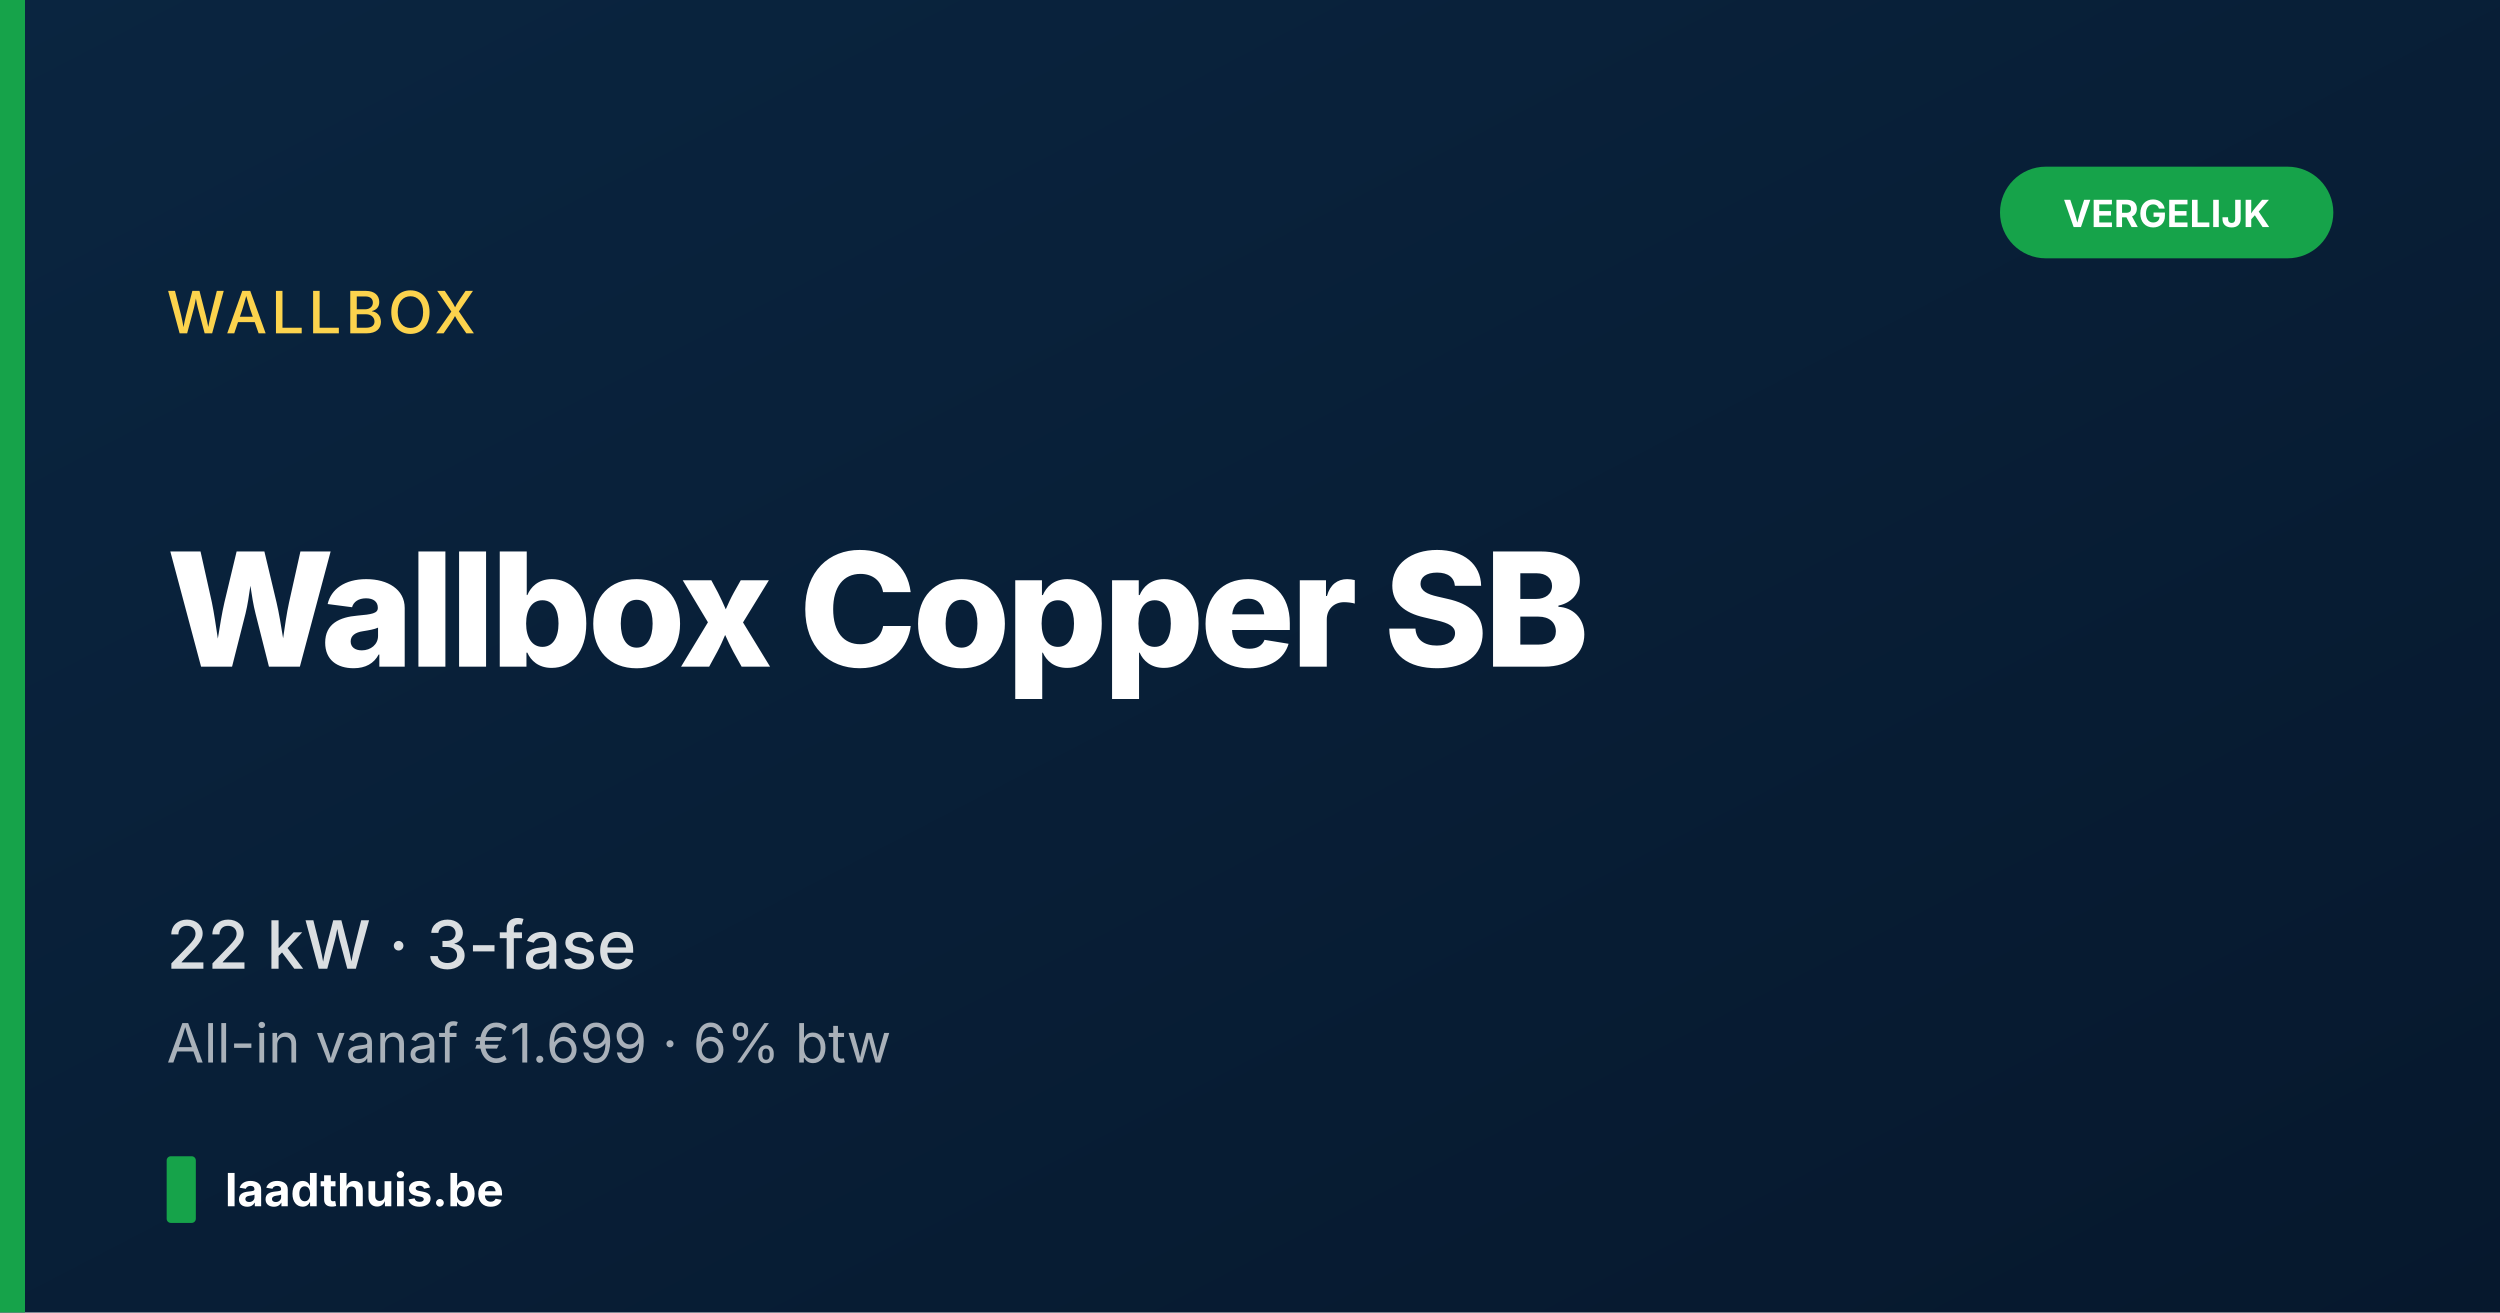
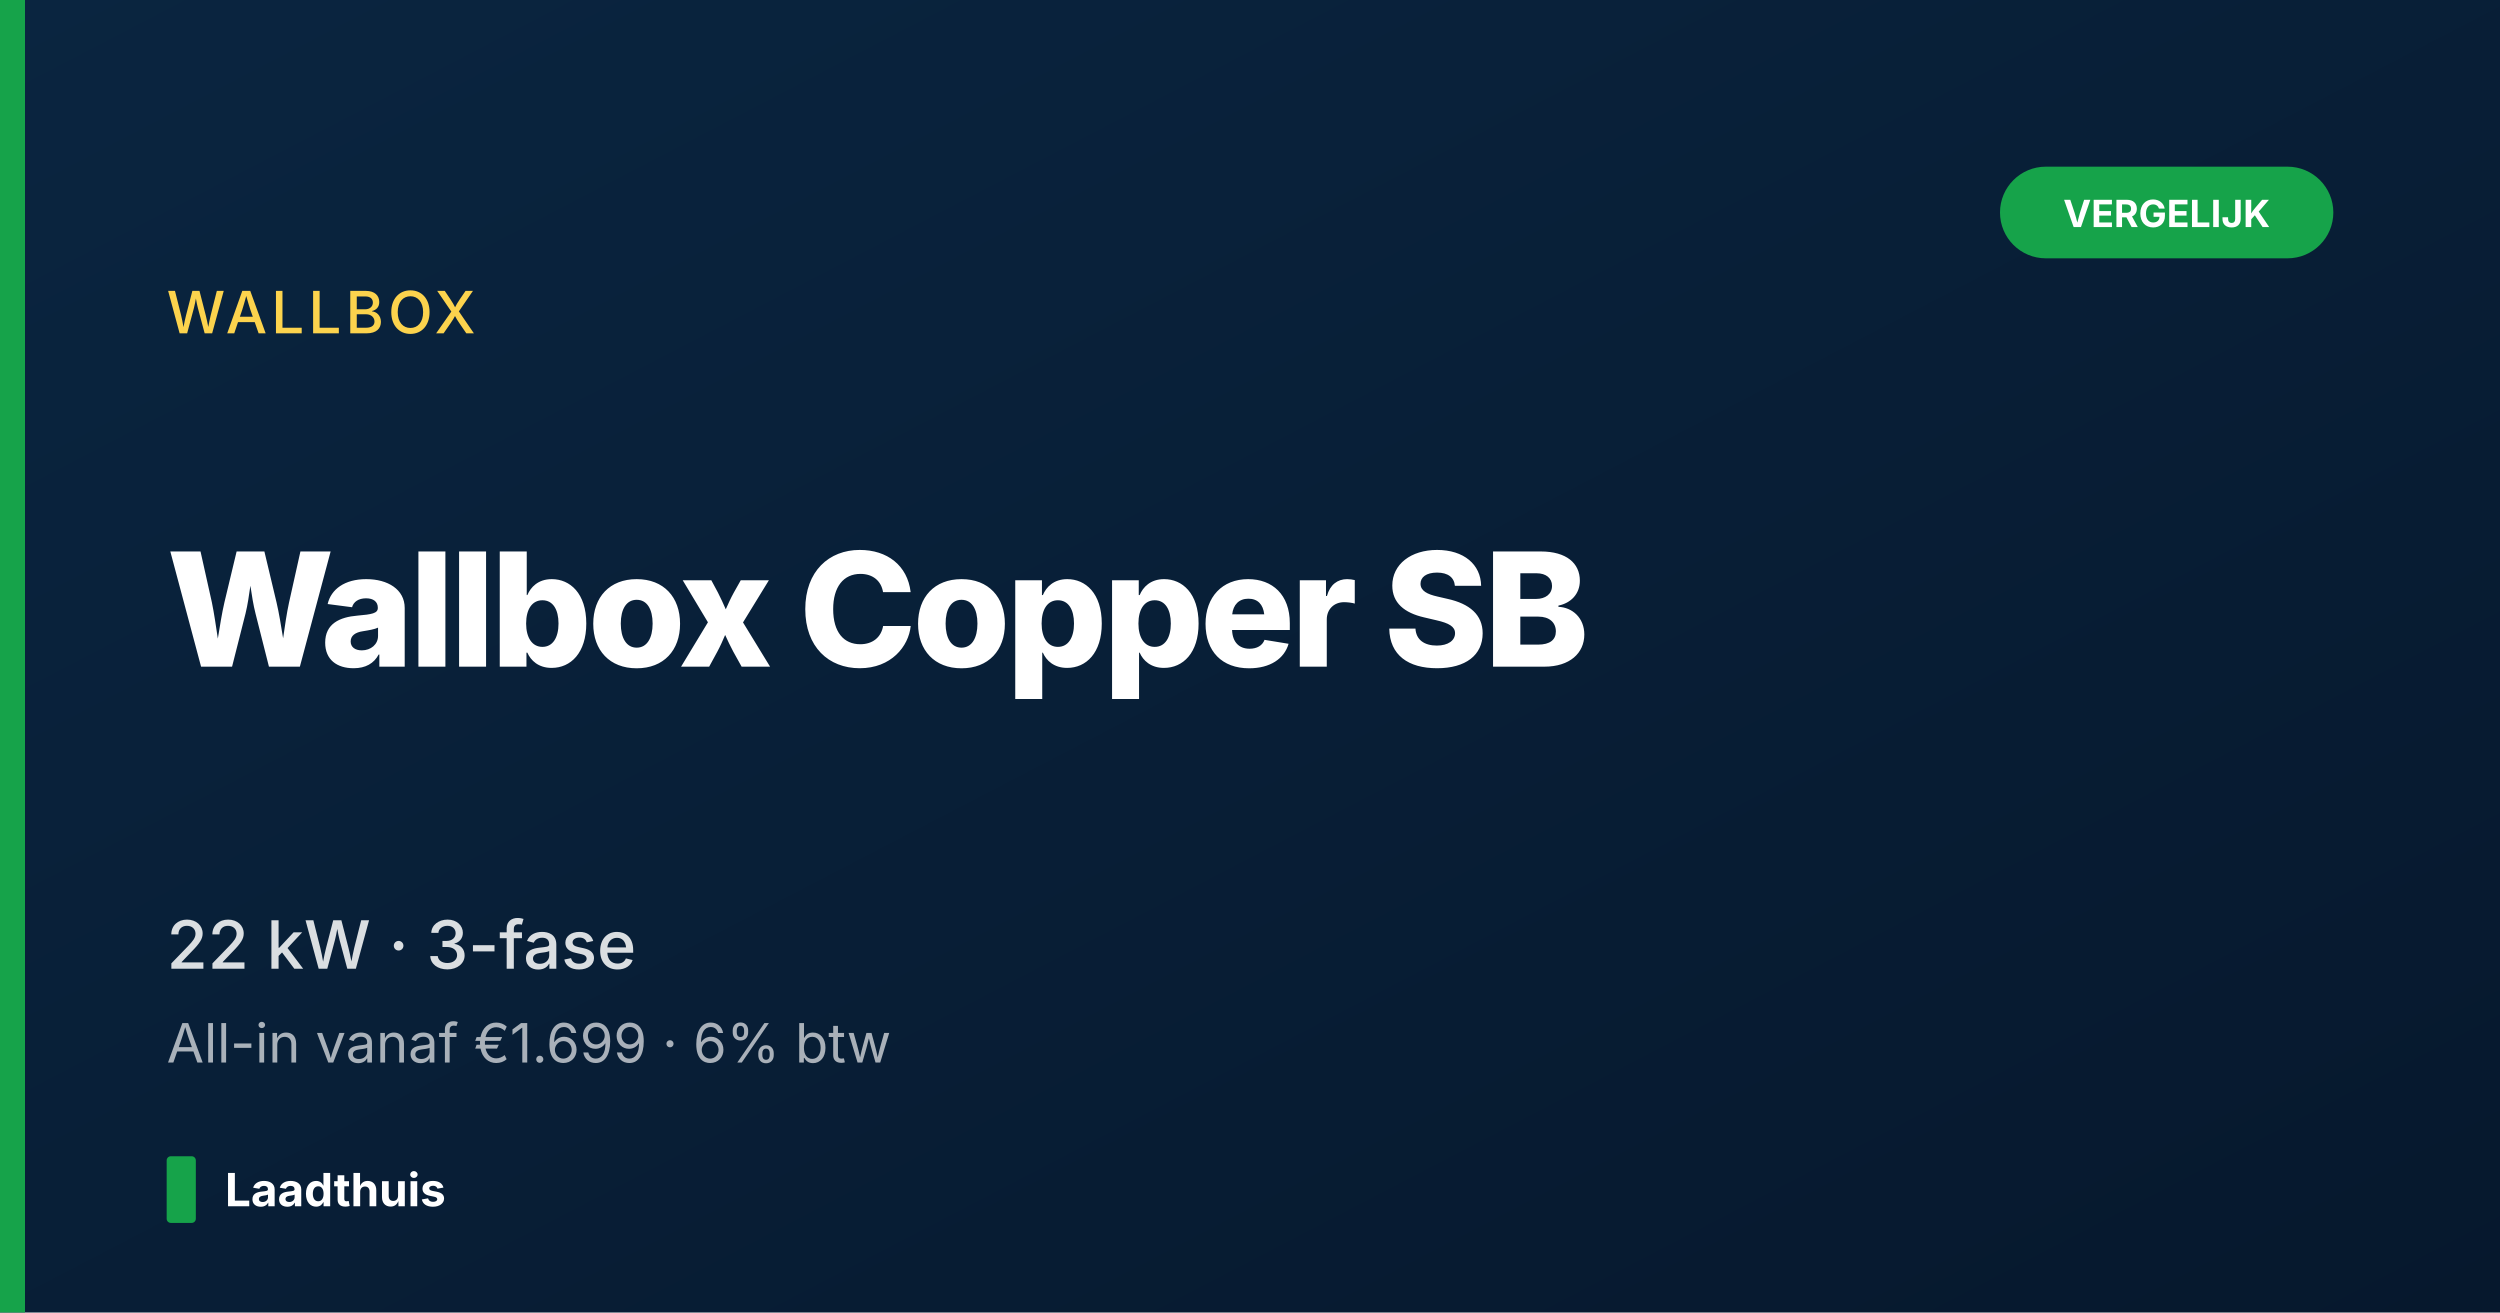
<svg xmlns="http://www.w3.org/2000/svg" width="1200" height="630" viewBox="0 0 1200 630">
  <defs>
    <linearGradient id="bg" x1="0" y1="0" x2="1" y2="1">
      <stop offset="0%" stop-color="#0A2540" />
      <stop offset="100%" stop-color="#06182d" />
    </linearGradient>
  </defs>
  <rect width="1200" height="630" fill="url(#bg)" />
  <rect x="0" y="0" width="12" height="630" fill="#16A34A" />
  <g font-family="Inter, system-ui, -apple-system, sans-serif" fill="white">
    <text x="80" y="160" font-size="28" font-weight="500" fill="#FCD34D" letter-spacing="2">WALLBOX</text>
    <text x="80" y="320" font-size="76" font-weight="800" letter-spacing="-2">
      <tspan x="80" dy="0">Wallbox Copper SB</tspan>
    </text>
    <text x="80" y="465" font-size="32" font-weight="500" opacity="0.85">22 kW · 3-fase</text>
    <text x="80" y="510" font-size="26" font-weight="400" opacity="0.65">All-in vanaf €1.699 · 6% btw</text>
  </g>
  <g transform="translate(80 555)">
    <rect width="14" height="32" rx="2" fill="#16A34A" />
-     <text x="28" y="24" font-family="Inter, system-ui, -apple-system, sans-serif" font-size="22" font-weight="700" fill="white">laadthuis.be</text>
+     <text x="28" y="24" font-family="Inter, system-ui, -apple-system, sans-serif" font-size="22" font-weight="700" fill="white">Laadthuis</text>
  </g>
  <g transform="translate(960 80)">
    <rect width="160" height="44" rx="22" fill="#16A34A" />
    <text x="80" y="29" text-anchor="middle" font-family="Inter, system-ui, -apple-system, sans-serif" font-size="18" font-weight="700" fill="white">VERGELIJK</text>
  </g>
</svg>
